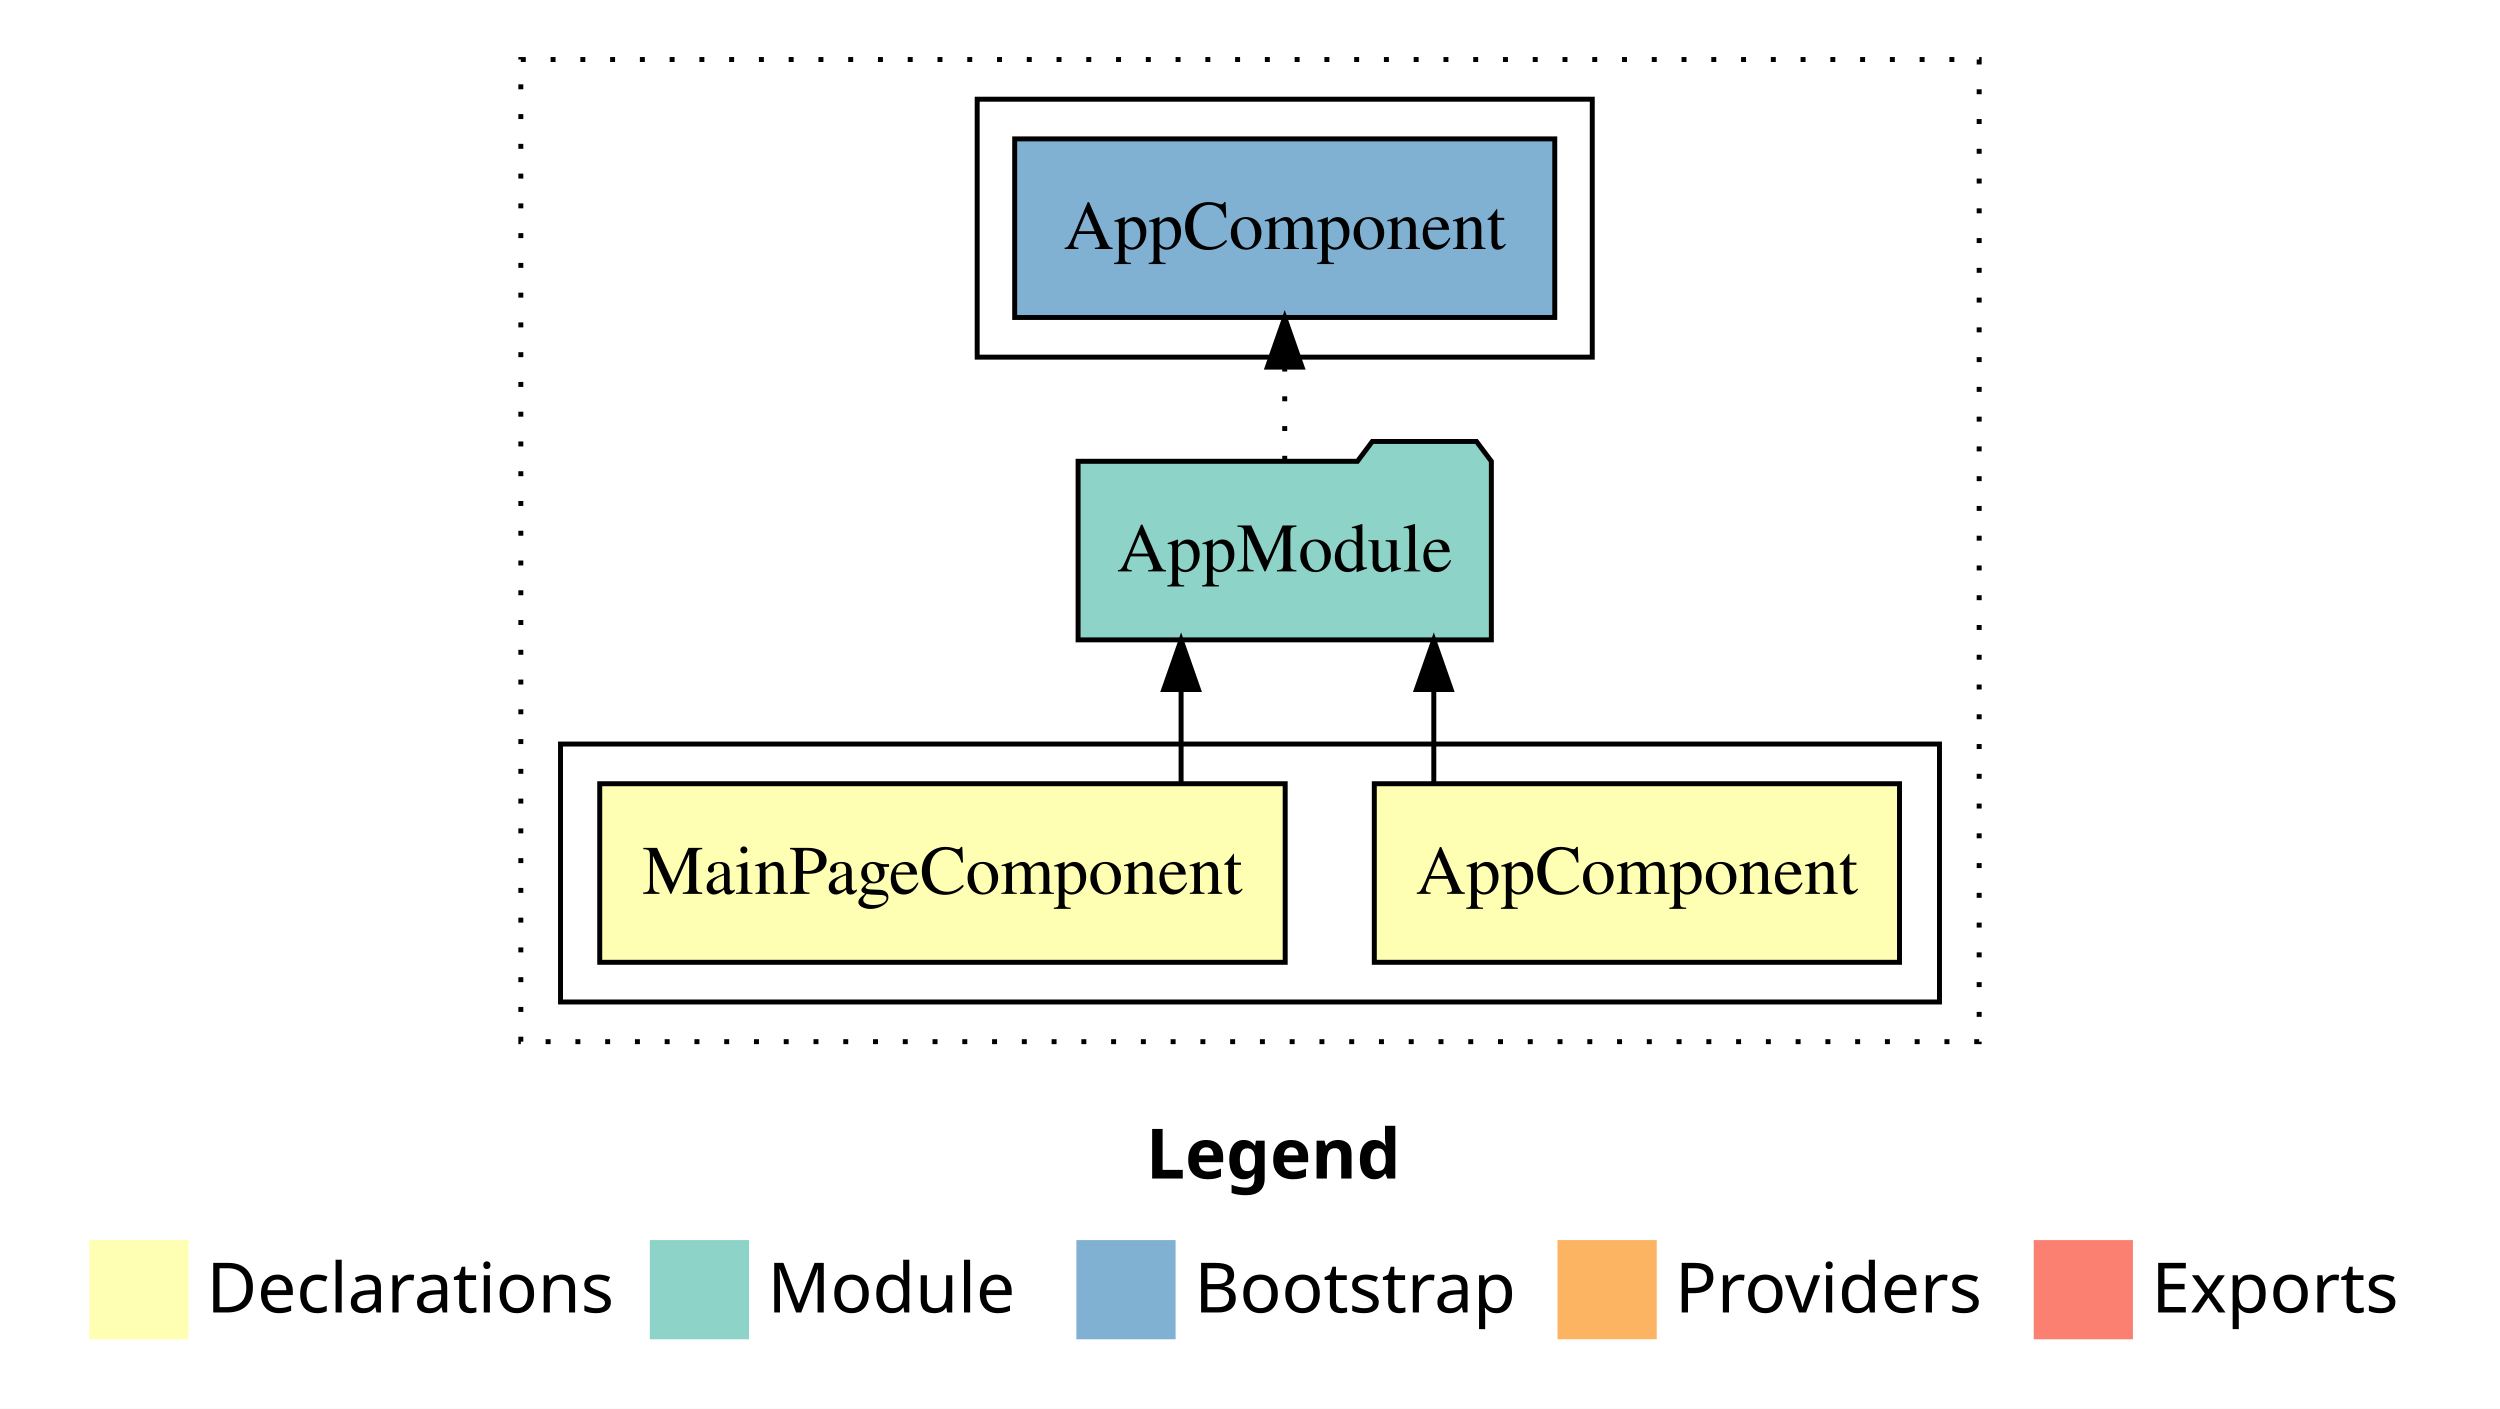
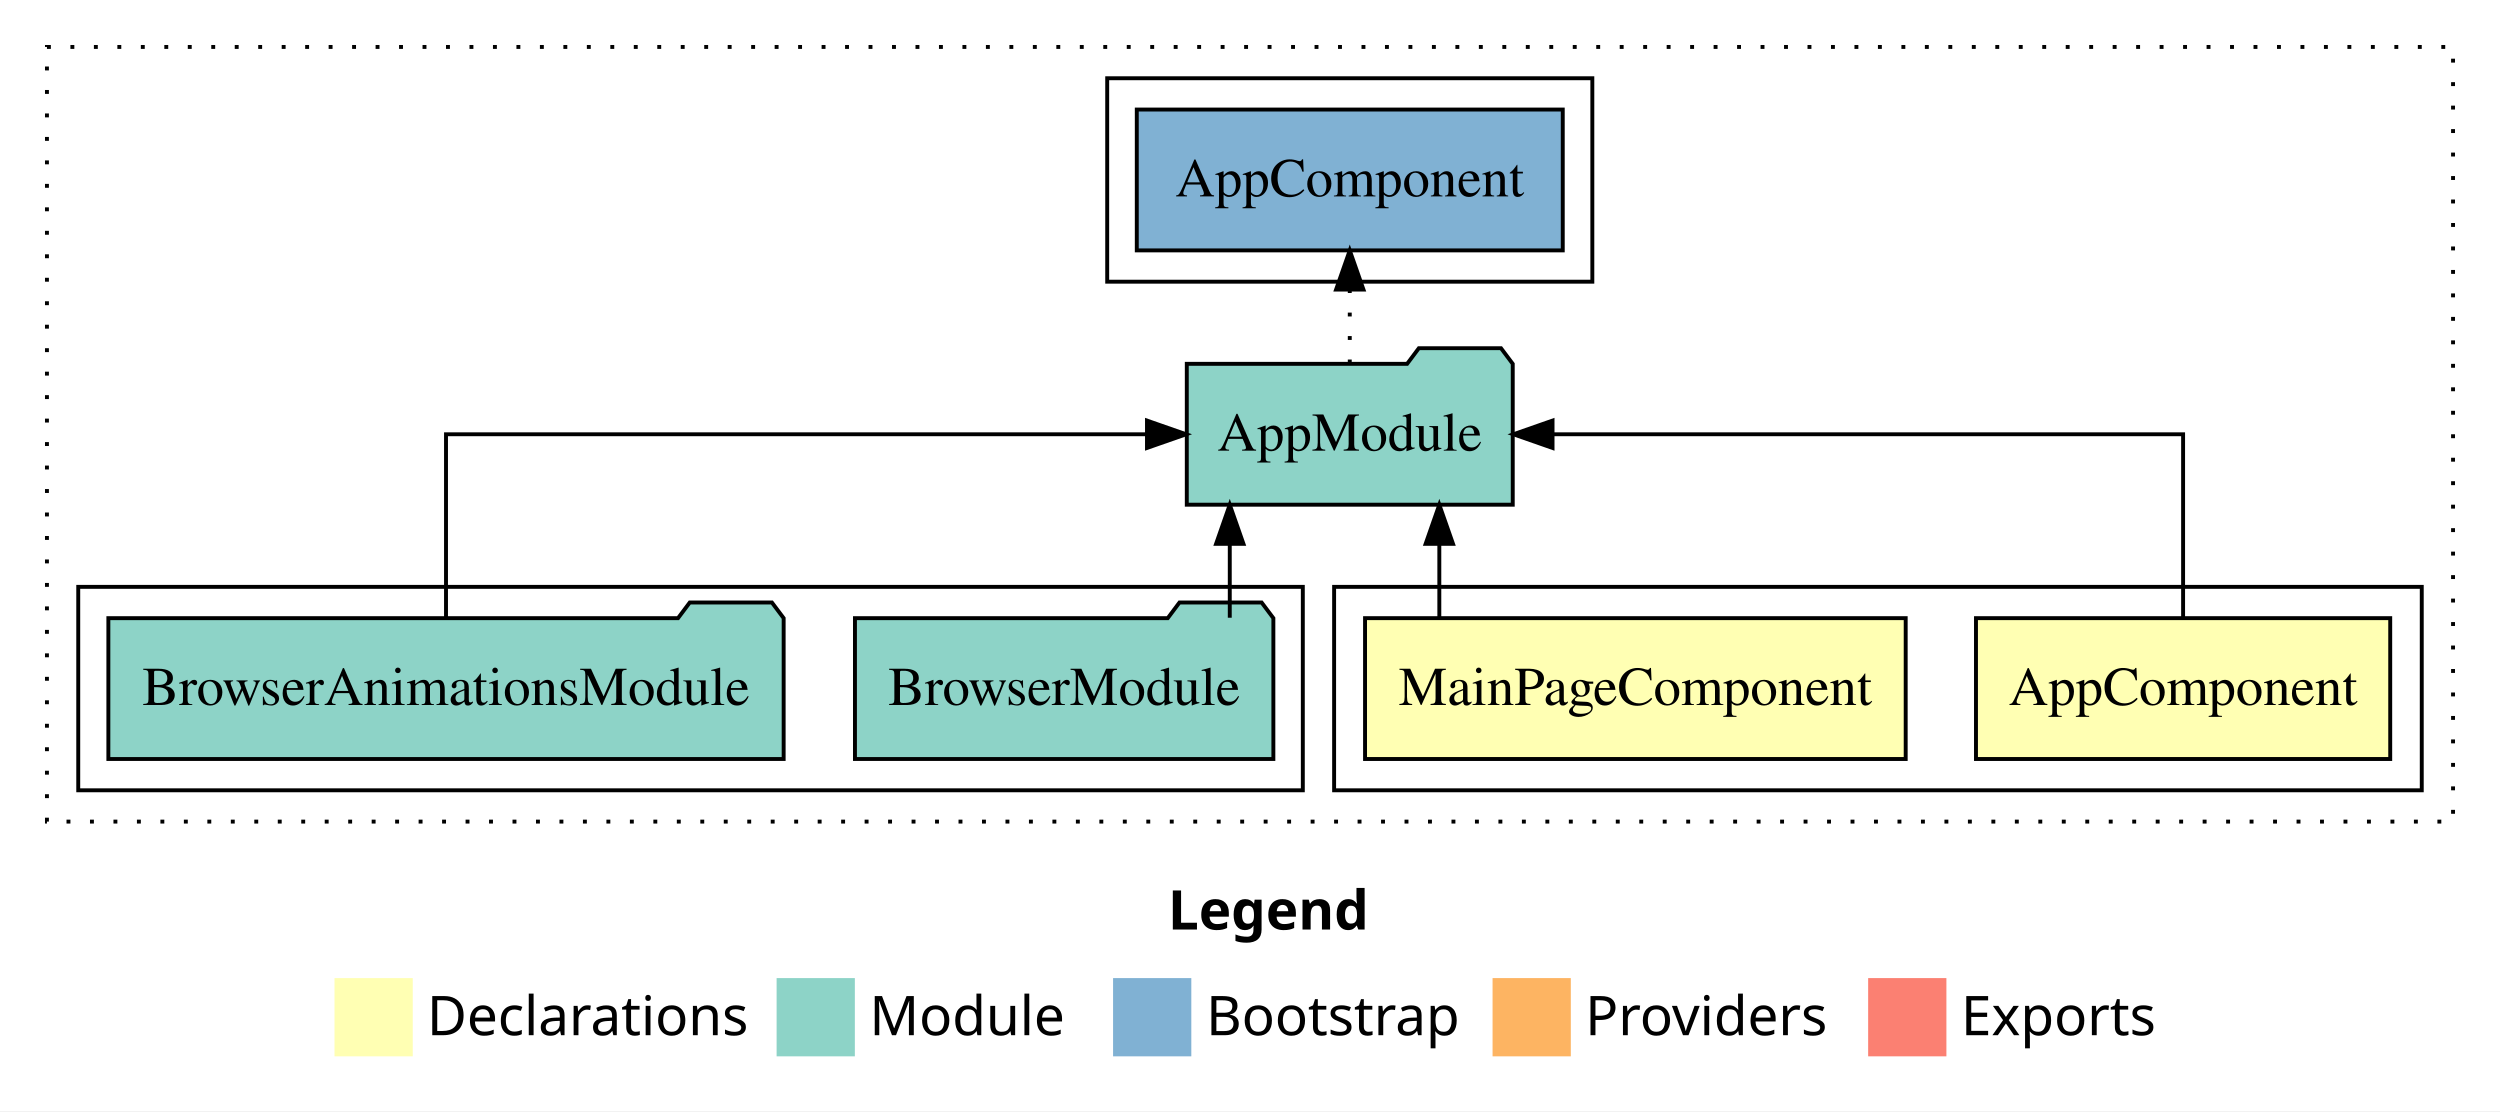
- <svg xmlns="http://www.w3.org/2000/svg" width="504pt" height="284pt" viewBox="0.00 0.00 504.00 284.00">
+ <svg xmlns="http://www.w3.org/2000/svg" width="639pt" height="284pt" viewBox="0.00 0.00 639.00 284.00">
  <g id="graph0" class="graph" transform="scale(1 1) rotate(0) translate(4 280)">
-     <polygon fill="#ffffff" stroke="transparent" points="-4,4 -4,-280 500,-280 500,4 -4,4" />
-     <text text-anchor="start" x="227.009" y="-42.4" font-family="sans-serif" font-weight="bold" font-size="14.00" fill="#000000">Legend</text>
-     <polygon fill="#ffffb3" stroke="transparent" points="14,-10 14,-30 34,-30 34,-10 14,-10" />
-     <text text-anchor="start" x="37.629" y="-15.4" font-family="sans-serif" font-size="14.00" fill="#000000">  Declarations</text>
-     <polygon fill="#8dd3c7" stroke="transparent" points="127,-10 127,-30 147,-30 147,-10 127,-10" />
-     <text text-anchor="start" x="150.725" y="-15.4" font-family="sans-serif" font-size="14.00" fill="#000000">  Module</text>
-     <polygon fill="#80b1d3" stroke="transparent" points="213,-10 213,-30 233,-30 233,-10 213,-10" />
-     <text text-anchor="start" x="236.781" y="-15.4" font-family="sans-serif" font-size="14.00" fill="#000000">  Bootstrap</text>
-     <polygon fill="#fdb462" stroke="transparent" points="310,-10 310,-30 330,-30 330,-10 310,-10" />
-     <text text-anchor="start" x="333.673" y="-15.4" font-family="sans-serif" font-size="14.00" fill="#000000">  Providers</text>
-     <polygon fill="#fb8072" stroke="transparent" points="406,-10 406,-30 426,-30 426,-10 406,-10" />
-     <text text-anchor="start" x="429.726" y="-15.4" font-family="sans-serif" font-size="14.00" fill="#000000">  Exports</text>
+     <polygon fill="#ffffff" stroke="transparent" points="-4,4 -4,-280 635,-280 635,4 -4,4" />
+     <text text-anchor="start" x="294.509" y="-42.4" font-family="sans-serif" font-weight="bold" font-size="14.00" fill="#000000">Legend</text>
+     <polygon fill="#ffffb3" stroke="transparent" points="81.5,-10 81.5,-30 101.5,-30 101.5,-10 81.5,-10" />
+     <text text-anchor="start" x="105.129" y="-15.4" font-family="sans-serif" font-size="14.00" fill="#000000">  Declarations</text>
+     <polygon fill="#8dd3c7" stroke="transparent" points="194.5,-10 194.5,-30 214.5,-30 214.5,-10 194.5,-10" />
+     <text text-anchor="start" x="218.225" y="-15.4" font-family="sans-serif" font-size="14.00" fill="#000000">  Module</text>
+     <polygon fill="#80b1d3" stroke="transparent" points="280.5,-10 280.5,-30 300.5,-30 300.5,-10 280.5,-10" />
+     <text text-anchor="start" x="304.281" y="-15.4" font-family="sans-serif" font-size="14.00" fill="#000000">  Bootstrap</text>
+     <polygon fill="#fdb462" stroke="transparent" points="377.5,-10 377.5,-30 397.5,-30 397.5,-10 377.5,-10" />
+     <text text-anchor="start" x="401.173" y="-15.4" font-family="sans-serif" font-size="14.00" fill="#000000">  Providers</text>
+     <polygon fill="#fb8072" stroke="transparent" points="473.5,-10 473.5,-30 493.5,-30 493.5,-10 473.5,-10" />
+     <text text-anchor="start" x="497.226" y="-15.4" font-family="sans-serif" font-size="14.00" fill="#000000">  Exports</text>
    <g id="clust1" class="cluster">
-       <polygon fill="none" stroke="#000000" stroke-dasharray="1,5" points="101,-70 101,-268 395,-268 395,-70 101,-70" />
+       <polygon fill="none" stroke="#000000" stroke-dasharray="1,5" points="8,-70 8,-268 623,-268 623,-70 8,-70" />
    </g>
    <g id="clust2" class="cluster">
-       <polygon fill="none" stroke="#000000" points="109,-78 109,-130 387,-130 387,-78 109,-78" />
+       <polygon fill="none" stroke="#000000" points="337,-78 337,-130 615,-130 615,-78 337,-78" />
+     </g>
+     <g id="clust5" class="cluster">
+       <polygon fill="none" stroke="#000000" points="16,-78 16,-130 329,-130 329,-78 16,-78" />
    </g>
    <g id="clust7" class="cluster">
-       <polygon fill="none" stroke="#000000" points="193,-208 193,-260 317,-260 317,-208 193,-208" />
+       <polygon fill="none" stroke="#000000" points="279,-208 279,-260 403,-260 403,-208 279,-208" />
    </g>
    <g id="node1" class="node">
-       <polygon fill="#ffffb3" stroke="#000000" points="378.94,-122 273.06,-122 273.06,-86 378.94,-86 378.94,-122" />
-       <text text-anchor="middle" x="326" y="-99.8" font-family="Times,serif" font-size="14.00" fill="#000000">AppComponent</text>
+       <polygon fill="#ffffb3" stroke="#000000" points="606.94,-122 501.06,-122 501.06,-86 606.94,-86 606.94,-122" />
+       <text text-anchor="middle" x="554" y="-99.8" font-family="Times,serif" font-size="14.00" fill="#000000">AppComponent</text>
    </g>
    <g id="node3" class="node">
-       <polygon fill="#8dd3c7" stroke="#000000" points="296.657,-187 293.657,-191 272.657,-191 269.657,-187 213.343,-187 213.343,-151 296.657,-151 296.657,-187" />
-       <text text-anchor="middle" x="255" y="-164.8" font-family="Times,serif" font-size="14.00" fill="#000000">AppModule</text>
+       <polygon fill="#8dd3c7" stroke="#000000" points="382.657,-187 379.657,-191 358.657,-191 355.657,-187 299.343,-187 299.343,-151 382.657,-151 382.657,-187" />
+       <text text-anchor="middle" x="341" y="-164.8" font-family="Times,serif" font-size="14.00" fill="#000000">AppModule</text>
    </g>
    <g id="edge1" class="edge">
-       <path fill="none" stroke="#000000" d="M285.054,-122.106C285.054,-122.106 285.054,-140.991 285.054,-140.991" />
-       <polygon fill="#000000" stroke="#000000" points="281.554,-140.991 285.054,-150.991 288.554,-140.991 281.554,-140.991" />
+       <path fill="none" stroke="#000000" d="M554,-122.106C554,-141.339 554,-169 554,-169 554,-169 392.828,-169 392.828,-169" />
+       <polygon fill="#000000" stroke="#000000" points="392.828,-165.5 382.828,-169 392.828,-172.5 392.828,-165.5" />
    </g>
    <g id="node2" class="node">
-       <polygon fill="#ffffb3" stroke="#000000" points="255.094,-122 116.906,-122 116.906,-86 255.094,-86 255.094,-122" />
-       <text text-anchor="middle" x="186" y="-99.8" font-family="Times,serif" font-size="14.00" fill="#000000">MainPageComponent</text>
+       <polygon fill="#ffffb3" stroke="#000000" points="483.094,-122 344.906,-122 344.906,-86 483.094,-86 483.094,-122" />
+       <text text-anchor="middle" x="414" y="-99.8" font-family="Times,serif" font-size="14.00" fill="#000000">MainPageComponent</text>
    </g>
    <g id="edge2" class="edge">
-       <path fill="none" stroke="#000000" d="M234.109,-122.106C234.109,-122.106 234.109,-140.991 234.109,-140.991" />
-       <polygon fill="#000000" stroke="#000000" points="230.609,-140.991 234.109,-150.991 237.609,-140.991 230.609,-140.991" />
+       <path fill="none" stroke="#000000" d="M363.891,-122.106C363.891,-122.106 363.891,-140.991 363.891,-140.991" />
+       <polygon fill="#000000" stroke="#000000" points="360.391,-140.991 363.891,-150.991 367.391,-140.991 360.391,-140.991" />
+     </g>
+     <g id="node6" class="node">
+       <polygon fill="#80b1d3" stroke="#000000" points="395.439,-252 286.561,-252 286.561,-216 395.439,-216 395.439,-252" />
+       <text text-anchor="middle" x="341" y="-229.8" font-family="Times,serif" font-size="14.00" fill="#000000">AppComponent </text>
+     </g>
+     <g id="edge5" class="edge">
+       <path fill="none" stroke="#000000" stroke-dasharray="1,5" d="M341,-187.106C341,-187.106 341,-205.991 341,-205.991" />
+       <polygon fill="#000000" stroke="#000000" points="337.5,-205.991 341,-215.991 344.5,-205.991 337.5,-205.991" />
    </g>
    <g id="node4" class="node">
-       <polygon fill="#80b1d3" stroke="#000000" points="309.439,-252 200.561,-252 200.561,-216 309.439,-216 309.439,-252" />
-       <text text-anchor="middle" x="255" y="-229.8" font-family="Times,serif" font-size="14.00" fill="#000000">AppComponent </text>
+       <polygon fill="#8dd3c7" stroke="#000000" points="321.473,-122 318.473,-126 297.473,-126 294.473,-122 214.527,-122 214.527,-86 321.473,-86 321.473,-122" />
+       <text text-anchor="middle" x="268" y="-99.8" font-family="Times,serif" font-size="14.00" fill="#000000">BrowserModule</text>
    </g>
    <g id="edge3" class="edge">
-       <path fill="none" stroke="#000000" stroke-dasharray="1,5" d="M255,-187.106C255,-187.106 255,-205.991 255,-205.991" />
-       <polygon fill="#000000" stroke="#000000" points="251.5,-205.991 255,-215.991 258.5,-205.991 251.5,-205.991" />
+       <path fill="none" stroke="#000000" d="M310.329,-122.106C310.329,-122.106 310.329,-140.991 310.329,-140.991" />
+       <polygon fill="#000000" stroke="#000000" points="306.829,-140.991 310.329,-150.991 313.829,-140.991 306.829,-140.991" />
+     </g>
+     <g id="node5" class="node">
+       <polygon fill="#8dd3c7" stroke="#000000" points="196.302,-122 193.302,-126 172.302,-126 169.302,-122 23.698,-122 23.698,-86 196.302,-86 196.302,-122" />
+       <text text-anchor="middle" x="110" y="-99.8" font-family="Times,serif" font-size="14.00" fill="#000000">BrowserAnimationsModule</text>
+     </g>
+     <g id="edge4" class="edge">
+       <path fill="none" stroke="#000000" d="M110,-122.106C110,-141.339 110,-169 110,-169 110,-169 289.168,-169 289.168,-169" />
+       <polygon fill="#000000" stroke="#000000" points="289.168,-172.5 299.168,-169 289.168,-165.5 289.168,-172.5" />
    </g>
  </g>
</svg>
